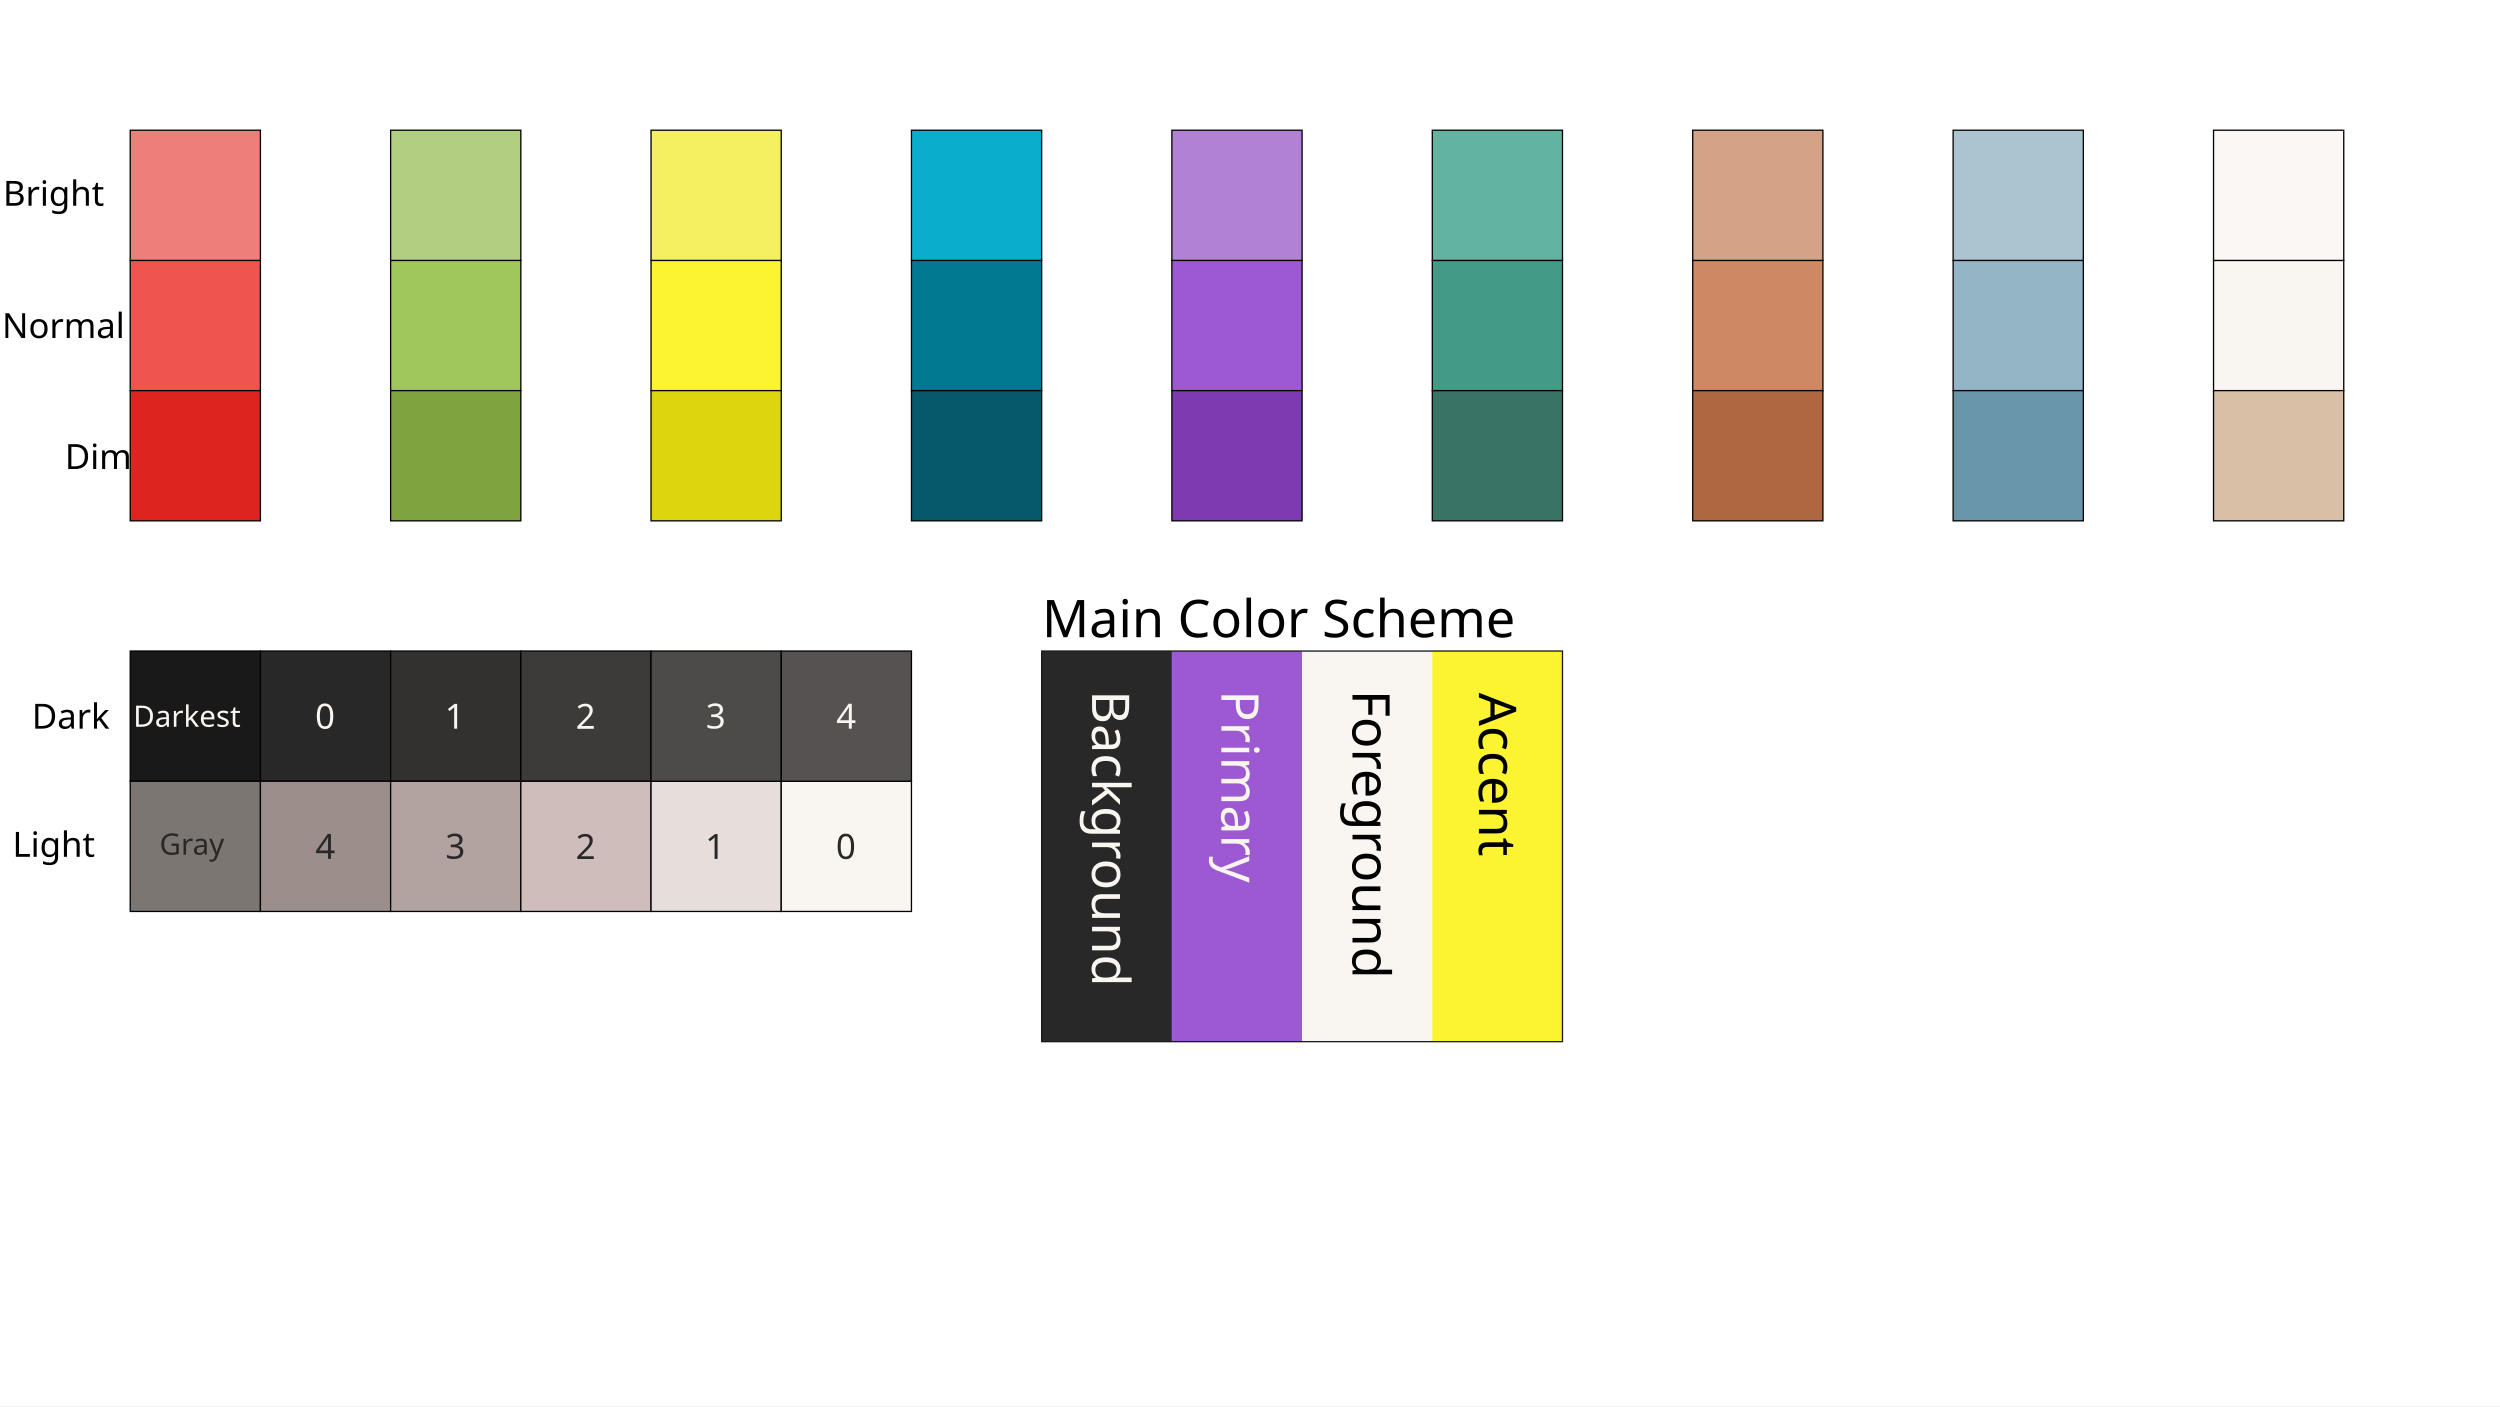
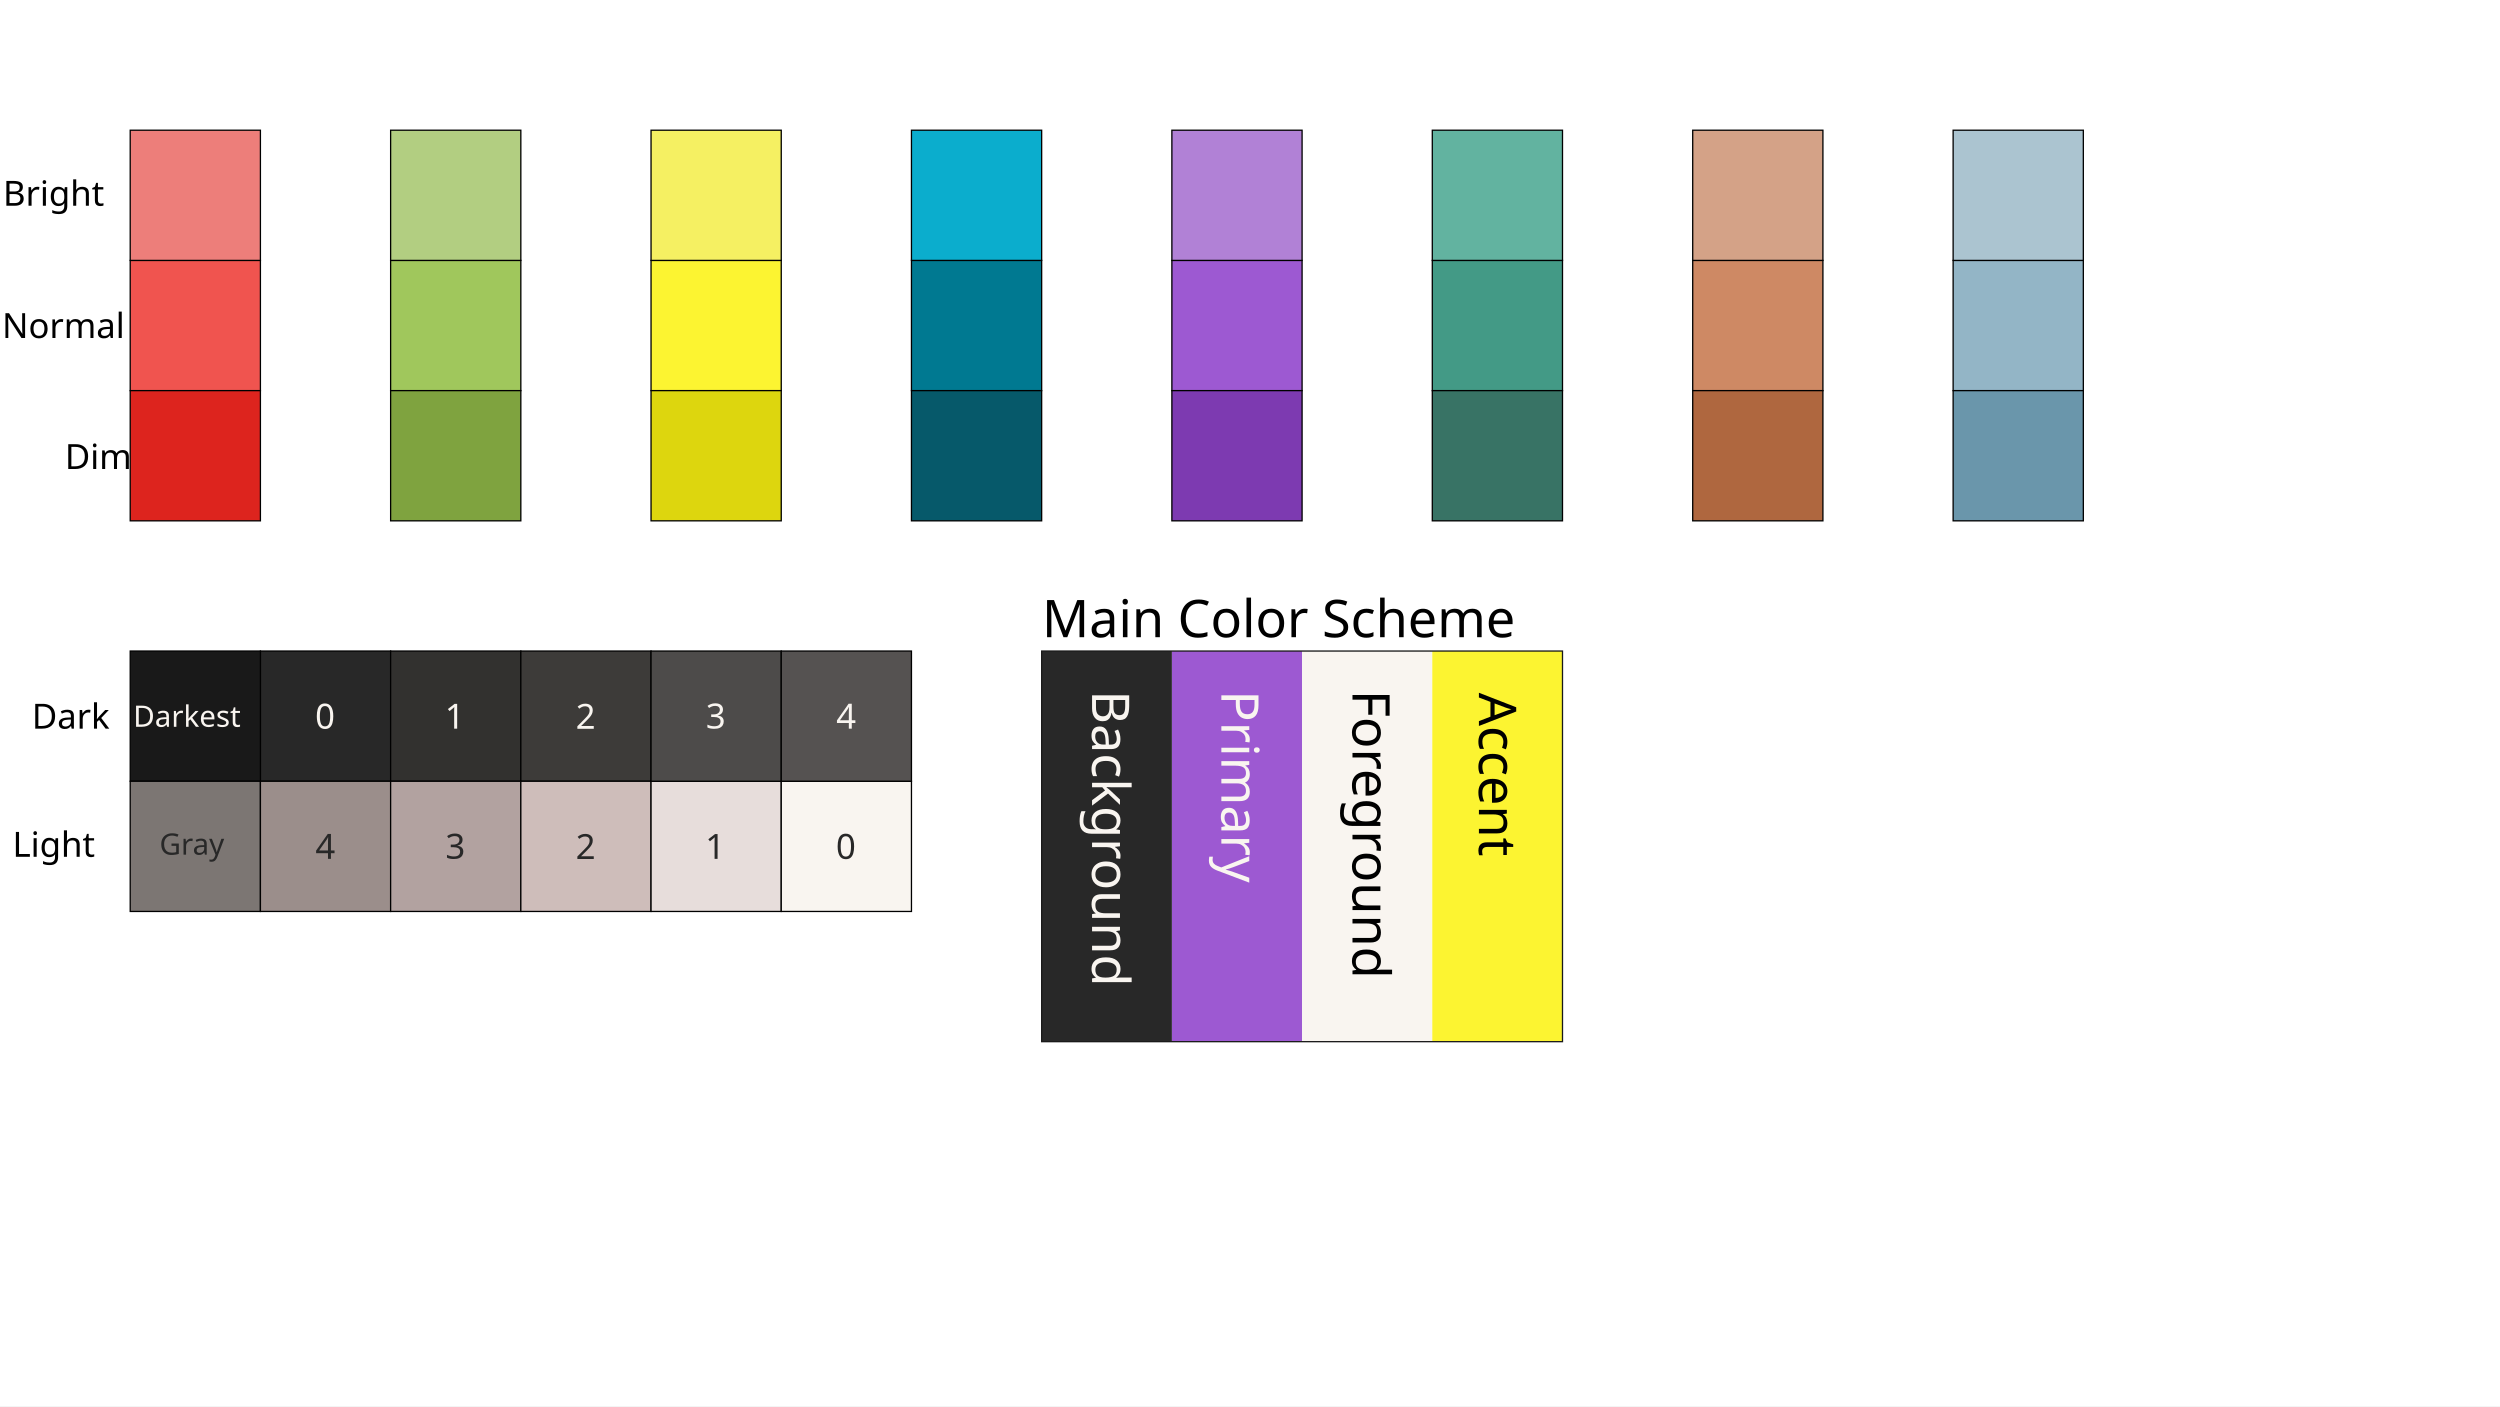
<svg xmlns="http://www.w3.org/2000/svg" width="1920" height="1080" viewBox="0 0 508 285.75" version="1.1" id="svg5">
  <defs id="defs2">
    <rect x="0" y="200" width="100" height="100" id="rect31472" />
    <rect x="0" y="200" width="100" height="100" id="rect27154" />
    <rect x="0" y="200" width="0" height="100" id="rect25828" />
    <rect x="0" y="200" width="100" height="100" id="rect18144" />
    <rect x="0" y="200" width="100" height="100" id="rect6882" />
    <rect x="0" y="200" width="100" height="100" id="rect31472-2" />
    <rect x="0" y="200" width="100" height="100" id="rect31472-7" />
    <rect x="0" y="200" width="100" height="100" id="rect31472-2-5" />
    <rect x="0" y="200" width="100" height="100" id="rect31472-2-5-9" />
    <rect x="0" y="200" width="100" height="100" id="rect31472-2-5-9-3" />
    <rect x="0" y="200" width="100" height="100" id="rect31472-2-5-9-8" />
    <rect x="0" y="200" width="100" height="100" id="rect31472-2-5-9-1" />
    <rect x="0" y="200" width="100" height="100" id="rect31472-2-5-9-6" />
    <rect x="0" y="200" width="100" height="100" id="rect31472-2-5-9-6-3" />
    <rect x="0" y="200" width="100" height="100" id="rect31472-2-5-9-6-3-3" />
    <rect x="0" y="200" width="100" height="100" id="rect31472-2-5-9-6-3-6" />
    <rect x="0" y="200" width="100" height="100" id="rect31472-2-5-9-6-3-4" />
    <rect x="0" y="200" width="100" height="100" id="rect31472-2-5-9-6-3-8" />
    <rect x="0" y="200" width="100" height="100" id="rect31472-6" />
    <rect x="0" y="200" width="100" height="100" id="rect31472-2-2" />
    <rect x="0" y="200" width="100" height="100" id="rect31472-7-9" />
    <rect x="0" y="200" width="100" height="100" id="rect31472-2-5-2" />
    <rect x="0" y="200" width="100" height="100" id="rect31472-2-5-9-7" />
    <rect x="0" y="200" width="100" height="100" id="rect31472-2-5-9-3-0" />
    <rect x="0" y="200" width="100" height="100" id="rect31472-2-5-9-8-9" />
    <rect x="0" y="200" width="100" height="100" id="rect31472-2-5-9-1-3" />
    <rect x="0" y="200" width="100" height="100" id="rect31472-2-5-9-6-6" />
    <rect x="0" y="200" width="100" height="100" id="rect31472-2-5-9-6-3-3-0" />
    <rect x="0" y="200" width="100" height="100" id="rect31472-2-5-9-6-3-62" />
    <rect x="0" y="200" width="100" height="100" id="rect31472-2-5-9-6-3-6-6" />
    <rect x="0" y="200" width="100" height="100" id="rect31472-2-5-9-6-3-4-1" />
    <rect x="0" y="200" width="100" height="100" id="rect31472-2-5-9-6-3-8-8" />
  </defs>
  <g id="layer2">
    <rect style="fill:#ffffff;fill-opacity:1;stroke-width:0.293" id="rect2511" width="508" height="285.75" x="0" y="0" />
  </g>
  <g id="layer1">
    <rect style="fill:#f0544f;stroke:#000000;stroke-width:0.265;stroke-opacity:1" id="rect958" width="26.458" height="26.458" x="26.458" y="52.917" />
    <rect style="fill:#dd241e;stroke:#000000;stroke-width:0.265;stroke-opacity:1" id="rect960" width="26.458" height="26.458" x="26.458" y="79.375" />
    <rect style="fill:#a0c75c;stroke:#000000;stroke-width:0.265;stroke-opacity:1" id="rect1064" width="26.458" height="26.458" x="79.375" y="52.917" />
    <rect style="fill:#7fa33f;stroke:#000000;stroke-width:0.265;stroke-opacity:1" id="rect1069" width="26.458" height="26.458" x="79.375" y="79.375" />
    <rect style="fill:#fcf431;stroke:#000000;stroke-width:0.265;stroke-opacity:1" id="rect1071" width="26.458" height="26.458" x="132.292" y="52.917" />
    <rect style="fill:#ddd60e;stroke:#000000;stroke-width:0.265;stroke-opacity:1" id="rect1073" width="26.458" height="26.458" x="132.292" y="79.375" />
    <rect style="fill:#007991;stroke:#000000;stroke-width:0.265;stroke-opacity:1" id="rect1341" width="26.458" height="26.458" x="185.208" y="52.917" />
    <rect style="fill:#06596a;stroke:#000000;stroke-width:0.265;stroke-opacity:1" id="rect1343" width="26.458" height="26.458" x="185.208" y="79.375" />
    <rect style="fill:#9d59d2;fill-opacity:1;stroke:#000000;stroke-width:0.265;stroke-opacity:1" id="rect1447" width="26.458" height="26.458" x="238.125" y="52.917" />
    <rect style="fill:#7d3ab1;stroke:#000000;stroke-width:0.265;stroke-opacity:1" id="rect1449" width="26.458" height="26.458" x="238.125" y="79.375" />
    <rect style="fill:#439a86;stroke:#000000;stroke-width:0.265;stroke-opacity:1" id="rect1451" width="26.458" height="26.458" x="291.042" y="52.917" />
    <rect style="fill:#387365;stroke:#000000;stroke-width:0.265;stroke-opacity:1" id="rect1453" width="26.458" height="26.458" x="291.042" y="79.375" />
    <rect style="fill:#ce8964;stroke:#000000;stroke-width:0.265;stroke-opacity:1" id="rect1455" width="26.458" height="26.458" x="343.958" y="52.917" />
    <rect style="fill:#af673f;stroke:#000000;stroke-width:0.265;stroke-opacity:1" id="rect1457" width="26.458" height="26.458" x="343.958" y="79.375" />
    <rect style="fill:#93b5c6;stroke:#000000;stroke-width:0.265;stroke-opacity:1" id="rect1459" width="26.458" height="26.458" x="396.875" y="52.917" />
    <rect style="fill:#6a96ab;stroke:#000000;stroke-width:0.265;stroke-opacity:1" id="rect1461" width="26.458" height="26.458" x="396.875" y="79.375" />
-     <rect style="fill:#f9f5f0;stroke:#000000;stroke-width:0.265;stroke-opacity:1" id="rect1709" width="26.458" height="26.458" x="449.792" y="52.917" />
-     <rect style="fill:#d9bfa5;stroke:#000000;stroke-width:0.265;stroke-opacity:1" id="rect1711" width="26.458" height="26.458" x="449.792" y="79.375" />
    <rect style="fill:#ed7e7a;stroke:#000000;stroke-width:0.265;stroke-opacity:1" id="rect2031" width="26.458" height="26.458" x="26.458" y="26.458" />
    <rect style="fill:#b2ce81;stroke:#000000;stroke-width:0.265;stroke-opacity:1" id="rect2033" width="26.458" height="26.458" x="79.375" y="26.458" />
    <rect style="fill:#f5f062;stroke:#000000;stroke-width:0.265;stroke-opacity:1" id="rect2035" width="26.458" height="26.458" x="132.292" y="26.458" />
    <rect style="fill:#0badcd;stroke:#000000;stroke-width:0.265;stroke-opacity:1" id="rect2037" width="26.458" height="26.458" x="185.208" y="26.458" />
    <rect style="fill:#b181d6;stroke:#000000;stroke-width:0.265;stroke-opacity:1" id="rect2039" width="26.458" height="26.458" x="238.125" y="26.458" />
    <rect style="fill:#62b3a0;stroke:#000000;stroke-width:0.265;stroke-opacity:1" id="rect2041" width="26.458" height="26.458" x="291.042" y="26.458" />
    <rect style="fill:#d4a287;stroke:#000000;stroke-width:0.265;stroke-opacity:1" id="rect2043" width="26.458" height="26.458" x="343.958" y="26.458" />
    <rect style="fill:#abc4d0;stroke:#000000;stroke-width:0.265;stroke-opacity:1" id="rect2045" width="26.458" height="26.458" x="396.875" y="26.458" />
-     <rect style="fill:#faf7f4;stroke:#000000;stroke-width:0.265;stroke-opacity:1" id="rect2047" width="26.458" height="26.458" x="449.792" y="26.458" />
    <rect style="fill:#282828;stroke:#000000;stroke-width:0.265;stroke-opacity:1" id="rect2313" width="26.458" height="26.458" x="52.917" y="132.292" />
    <rect style="fill:#191919;stroke:#000000;stroke-width:0.265;stroke-opacity:1" id="rect2313-3" width="26.458" height="26.458" x="26.458" y="132.292" />
    <rect style="fill:#7c7673;stroke:#000000;stroke-width:0.265;stroke-opacity:1" id="rect2313-3-3" width="26.458" height="26.458" x="26.458" y="158.75" />
    <rect style="fill:#32312f;stroke:#000000;stroke-width:0.265;stroke-opacity:1" id="rect2315" width="26.458" height="26.458" x="79.375" y="132.292" />
    <rect style="fill:#3d3b39;stroke:#000000;stroke-width:0.265;stroke-opacity:1" id="rect2317" width="26.458" height="26.458" x="105.833" y="132.292" />
    <rect style="fill:#9b8e8b;stroke:#000000;stroke-width:0.265;stroke-opacity:1" id="rect2317-3" width="26.458" height="26.458" x="52.917" y="158.75" />
    <rect style="fill:#b2a2a0;stroke:#000000;stroke-width:0.265;stroke-opacity:1" id="rect2317-6" width="26.458" height="26.458" x="79.375" y="158.75" />
    <rect style="fill:#cebdba;fill-opacity:1;stroke:#000000;stroke-width:0.265;stroke-opacity:1" id="rect2317-7" width="26.458" height="26.458" x="105.833" y="158.75" />
    <rect style="fill:#e7dddb;stroke:#000000;stroke-width:0.265;stroke-opacity:1" id="rect2317-5" width="26.458" height="26.458" x="132.292" y="158.75" />
    <rect style="fill:#f9f5f0;stroke:#000000;stroke-width:0.265;stroke-opacity:1" id="rect2317-5-3" width="26.458" height="26.458" x="158.75" y="158.75" />
    <rect style="fill:#4d4b4a;fill-opacity:1;stroke:#000000;stroke-width:0.265;stroke-opacity:1" id="rect2317-67" width="26.458" height="26.458" x="132.292" y="132.292" />
    <rect style="fill:#555251;fill-opacity:1;stroke:#000000;stroke-width:0.265;stroke-opacity:1" id="rect2317-53" width="26.458" height="26.458" x="158.75" y="132.292" />
    <g id="g67379" transform="translate(-52.91666,-2.2011719e-5)">
      <rect style="fill:#9d59d2;stroke:none;stroke-width:0.459;stroke-opacity:1" id="rect1447-1" width="26.458" height="79.375" x="291.042" y="132.292" />
      <rect style="fill:#f9f5f0;stroke:none;stroke-width:0.459;stroke-opacity:1" id="rect1709-5" width="26.458" height="79.375" x="317.5" y="132.292" />
      <rect style="fill:#282828;stroke:none;stroke-width:0.459;stroke-opacity:1" id="rect2313-4" width="26.458" height="79.375" x="264.583" y="132.292" />
      <rect style="fill:#fcf431;stroke:none;stroke-width:0.459;stroke-opacity:1" id="rect67214" width="26.458" height="79.375" x="343.958" y="132.292" />
      <rect style="fill:none;stroke:#191919;stroke-width:0.265" id="rect67256" width="105.833" height="79.375" x="264.583" y="132.292" />
    </g>
  </g>
  <g id="layer3" style="display:inline">
    <text xml:space="preserve" transform="matrix(0.2645833,0,0,0.2645833,-0.6385495,9.219642)" id="text31470" style="font-size:26.667px;line-height:1.25;font-family:'JetBrainsMonoMedium NF';-inkscape-font-specification:'JetBrainsMonoMedium NF, Normal';text-align:end;white-space:pre;shape-inside:url(#rect31472-6)" x="92.693" y="0">
-       <tspan x="4" y="224.754" id="tspan21724">Normal</tspan>
+       <tspan x="4" y="224.754" id="tspan1152">Normal</tspan>
    </text>
    <text xml:space="preserve" transform="matrix(0.2645833,0,0,0.2645833,-0.5750488,35.83673)" id="text31470-1" style="font-size:26.667px;line-height:1.25;font-family:'JetBrainsMonoMedium NF';-inkscape-font-specification:'JetBrainsMonoMedium NF, Normal';text-align:end;white-space:pre;shape-inside:url(#rect31472-2-2)" x="92.693" y="0">
-       <tspan x="52" y="224.754" id="tspan21726">Dim</tspan>
+       <tspan x="52" y="224.754" id="tspan1154">Dim</tspan>
    </text>
    <text xml:space="preserve" transform="matrix(0.2645833,0,0,0.2645833,-0.4480492,-17.66203)" id="text31470-8" style="font-size:26.667px;line-height:1.25;font-family:'JetBrainsMonoMedium NF';-inkscape-font-specification:'JetBrainsMonoMedium NF, Normal';text-align:end;white-space:pre;shape-inside:url(#rect31472-7-9)" x="92.693" y="0">
-       <tspan x="4" y="224.754" id="tspan21728">Bright</tspan>
+       <tspan x="4" y="224.754" id="tspan1156">Bright</tspan>
    </text>
    <text xml:space="preserve" transform="matrix(0.2645833,0,0,0.2645833,-3.048025,88.59464)" id="text31470-1-7" style="font-size:26.667px;line-height:1.25;font-family:'JetBrainsMonoMedium NF';-inkscape-font-specification:'JetBrainsMonoMedium NF, Normal';text-align:end;white-space:pre;shape-inside:url(#rect31472-2-5-2)" x="92.693" y="0">
-       <tspan x="36" y="224.754" id="tspan21730">Dark</tspan>
+       <tspan x="36" y="224.754" id="tspan1158">Dark</tspan>
    </text>
    <text xml:space="preserve" style="font-size:7.056px;line-height:1.25;font-family:'JetBrainsMonoMedium NF';-inkscape-font-specification:'JetBrainsMonoMedium NF, Normal';stroke-width:0.265" x="2.54" y="174.096" id="text58838">
      <tspan id="tspan58836" style="font-size:7.056px;stroke-width:0.265" x="2.54" y="174.096">Light</tspan>
    </text>
    <text xml:space="preserve" transform="matrix(0.2645833,0,0,0.2645833,41.80416,88.59464)" id="text31470-1-7-7" style="font-size:26.667px;line-height:1.25;font-family:'JetBrainsMonoMedium NF';-inkscape-font-specification:'JetBrainsMonoMedium NF, Normal';text-align:end;white-space:pre;shape-inside:url(#rect31472-2-5-9-7);fill:#f9f5f0;fill-opacity:1" x="92.693" y="0">
-       <tspan x="84" y="224.754" id="tspan21732">0</tspan>
+       <tspan x="84" y="224.754" id="tspan1160">0</tspan>
    </text>
    <text xml:space="preserve" transform="matrix(0.2645833,0,0,0.2645833,68.16372,88.59464)" id="text31470-1-7-7-8" style="font-size:26.667px;line-height:1.25;font-family:'JetBrainsMonoMedium NF';-inkscape-font-specification:'JetBrainsMonoMedium NF, Normal';text-align:end;white-space:pre;shape-inside:url(#rect31472-2-5-9-3-0);fill:#f9f5f0" x="92.693" y="0">
-       <tspan x="84" y="224.754" id="tspan21734">1</tspan>
+       <tspan x="84" y="224.754" id="tspan1162">1</tspan>
    </text>
    <text xml:space="preserve" transform="matrix(0.2645833,0,0,0.2645833,94.75611,88.62992)" id="text31470-1-7-7-3" style="font-size:26.667px;line-height:1.25;font-family:'JetBrainsMonoMedium NF';-inkscape-font-specification:'JetBrainsMonoMedium NF, Normal';text-align:end;white-space:pre;shape-inside:url(#rect31472-2-5-9-8-9);fill:#f9f5f0" x="92.693" y="0">
-       <tspan x="84" y="224.754" id="tspan21736">2</tspan>
+       <tspan x="84" y="224.754" id="tspan1164">2</tspan>
    </text>
    <text xml:space="preserve" transform="matrix(0.2645833,0,0,0.2645833,121.2003,88.55937)" id="text31470-1-7-7-89" style="font-size:26.667px;line-height:1.25;font-family:'JetBrainsMonoMedium NF';-inkscape-font-specification:'JetBrainsMonoMedium NF, Normal';text-align:end;white-space:pre;shape-inside:url(#rect31472-2-5-9-1-3);fill:#f9f5f0" x="92.693" y="0">
-       <tspan x="84" y="224.754" id="tspan21738">3</tspan>
+       <tspan x="84" y="224.754" id="tspan1166">3</tspan>
    </text>
    <text xml:space="preserve" transform="matrix(0.2645833,0,0,0.2645833,147.6939,88.59464)" id="text31470-1-7-7-4" style="font-size:26.667px;line-height:1.25;font-family:'JetBrainsMonoMedium NF';-inkscape-font-specification:'JetBrainsMonoMedium NF, Normal';text-align:end;white-space:pre;shape-inside:url(#rect31472-2-5-9-6-6);fill:#f9f5f0" x="92.693" y="0">
-       <tspan x="84" y="224.754" id="tspan21740">4</tspan>
+       <tspan x="84" y="224.754" id="tspan1168">4</tspan>
    </text>
    <text xml:space="preserve" transform="matrix(0.2645833,0,0,0.2645833,68.28366,115.0177)" id="text31470-1-7-7-4-3" style="font-size:26.667px;line-height:1.25;font-family:'JetBrainsMonoMedium NF';-inkscape-font-specification:'JetBrainsMonoMedium NF, Normal';text-align:end;white-space:pre;shape-inside:url(#rect31472-2-5-9-6-3-62);fill:#282828" x="92.693" y="0">
-       <tspan x="84" y="224.754" id="tspan21742">3</tspan>
+       <tspan x="84" y="224.754" id="tspan1170">3</tspan>
    </text>
    <text xml:space="preserve" transform="matrix(0.2645833,0,0,0.2645833,94.75611,115.0883)" id="text31470-1-7-7-4-3-0" style="font-size:26.667px;line-height:1.25;font-family:'JetBrainsMonoMedium NF';-inkscape-font-specification:'JetBrainsMonoMedium NF, Normal';text-align:end;white-space:pre;shape-inside:url(#rect31472-2-5-9-6-3-6-6);fill:#282828" x="92.693" y="0">
-       <tspan x="84" y="224.754" id="tspan21744">2</tspan>
+       <tspan x="84" y="224.754" id="tspan1172">2</tspan>
    </text>
    <text xml:space="preserve" transform="matrix(0.2645833,0,0,0.2645833,121.0804,115.053)" id="text31470-1-7-7-4-3-88" style="font-size:26.667px;line-height:1.25;font-family:'JetBrainsMonoMedium NF';-inkscape-font-specification:'JetBrainsMonoMedium NF, Normal';text-align:end;white-space:pre;shape-inside:url(#rect31472-2-5-9-6-3-4-1);fill:#282828" x="92.693" y="0">
-       <tspan x="84" y="224.754" id="tspan21746">1</tspan>
+       <tspan x="84" y="224.754" id="tspan1174">1</tspan>
    </text>
    <text xml:space="preserve" transform="matrix(0.2645833,0,0,0.2645833,147.6375,115.053)" id="text31470-1-7-7-4-3-9" style="font-size:26.667px;line-height:1.25;font-family:'JetBrainsMonoMedium NF';-inkscape-font-specification:'JetBrainsMonoMedium NF, Normal';text-align:end;white-space:pre;shape-inside:url(#rect31472-2-5-9-6-3-8-8);fill:#282828" x="92.693" y="0">
-       <tspan x="84" y="224.754" id="tspan21748">0</tspan>
+       <tspan x="84" y="224.754" id="tspan1176">0</tspan>
    </text>
    <text xml:space="preserve" transform="matrix(0.2645833,0,0,0.2645833,41.8606,115.053)" id="text31470-1-7-7-4-3-8" style="font-size:26.667px;line-height:1.25;font-family:'JetBrainsMonoMedium NF';-inkscape-font-specification:'JetBrainsMonoMedium NF, Normal';text-align:end;white-space:pre;shape-inside:url(#rect31472-2-5-9-6-3-3-0);fill:#282828" x="92.693" y="0">
-       <tspan x="84" y="224.754" id="tspan21750">4</tspan>
+       <tspan x="84" y="224.754" id="tspan1178">4</tspan>
    </text>
    <text xml:space="preserve" style="font-size:5.997px;line-height:1.25;font-family:'JetBrainsMonoMedium NF';-inkscape-font-specification:'JetBrainsMonoMedium NF, Normal';fill:#282828;stroke-width:0.265" x="32.41" y="173.667" id="text58838-3">
      <tspan id="tspan58836-6" style="font-size:5.997px;fill:#282828;stroke-width:0.265" x="32.41" y="173.667">Gray</tspan>
    </text>
    <text xml:space="preserve" style="font-size:10.583px;line-height:1.25;font-family:'JetBrainsMonoMedium NF';-inkscape-font-specification:'JetBrainsMonoMedium NF, Normal';stroke-width:0.265" x="140.256" y="-248.179" id="text5169" transform="rotate(90)">
      <tspan id="tspan5167" style="fill:#f9f5f0;stroke-width:0.265" x="140.256" y="-248.179">Primary</tspan>
    </text>
    <text xml:space="preserve" style="font-size:10.583px;line-height:1.25;font-family:'JetBrainsMonoMedium NF';-inkscape-font-specification:'JetBrainsMonoMedium NF, Normal';stroke-width:0.265" x="140.192" y="-274.823" id="text5169-3" transform="rotate(90)">
      <tspan id="tspan5167-6" style="stroke-width:0.265" x="140.192" y="-274.823">Foreground</tspan>
    </text>
    <text xml:space="preserve" style="font-size:10.583px;line-height:1.25;font-family:'JetBrainsMonoMedium NF';-inkscape-font-specification:'JetBrainsMonoMedium NF, Normal';stroke-width:0.265" x="140.764" y="-300.514" id="text5169-3-7" transform="rotate(90)">
      <tspan id="tspan5167-6-5" style="stroke-width:0.265" x="140.764" y="-300.514">Accent</tspan>
    </text>
    <text xml:space="preserve" style="font-size:10.583px;line-height:1.25;font-family:'JetBrainsMonoMedium NF';-inkscape-font-specification:'JetBrainsMonoMedium NF, Normal';fill:#f9f5f0;stroke-width:0.265" x="140.256" y="-221.906" id="text5169-3-7-3" transform="rotate(90)">
      <tspan id="tspan5167-6-5-5" style="fill:#f9f5f0;stroke-width:0.265" x="140.256" y="-221.906">Background</tspan>
    </text>
    <text xml:space="preserve" style="font-size:10.583px;line-height:1.25;font-family:'JetBrainsMonoMedium NF';-inkscape-font-specification:'JetBrainsMonoMedium NF, Normal';stroke-width:0.265" x="211.734" y="129.476" id="text20100">
      <tspan id="tspan20098" style="stroke-width:0.265" x="211.734" y="129.476">Main Color Scheme</tspan>
    </text>
    <text xml:space="preserve" style="font-size:5.997px;line-height:1.25;font-family:'JetBrainsMonoMedium NF';-inkscape-font-specification:'JetBrainsMonoMedium NF, Normal';fill:#f9f5f0;stroke-width:0.265" x="27.069" y="147.68" id="text5570">
      <tspan id="tspan5568" style="font-size:5.997px;fill:#f9f5f0;stroke-width:0.265" x="27.069" y="147.68">Darkest</tspan>
    </text>
  </g>
</svg>
